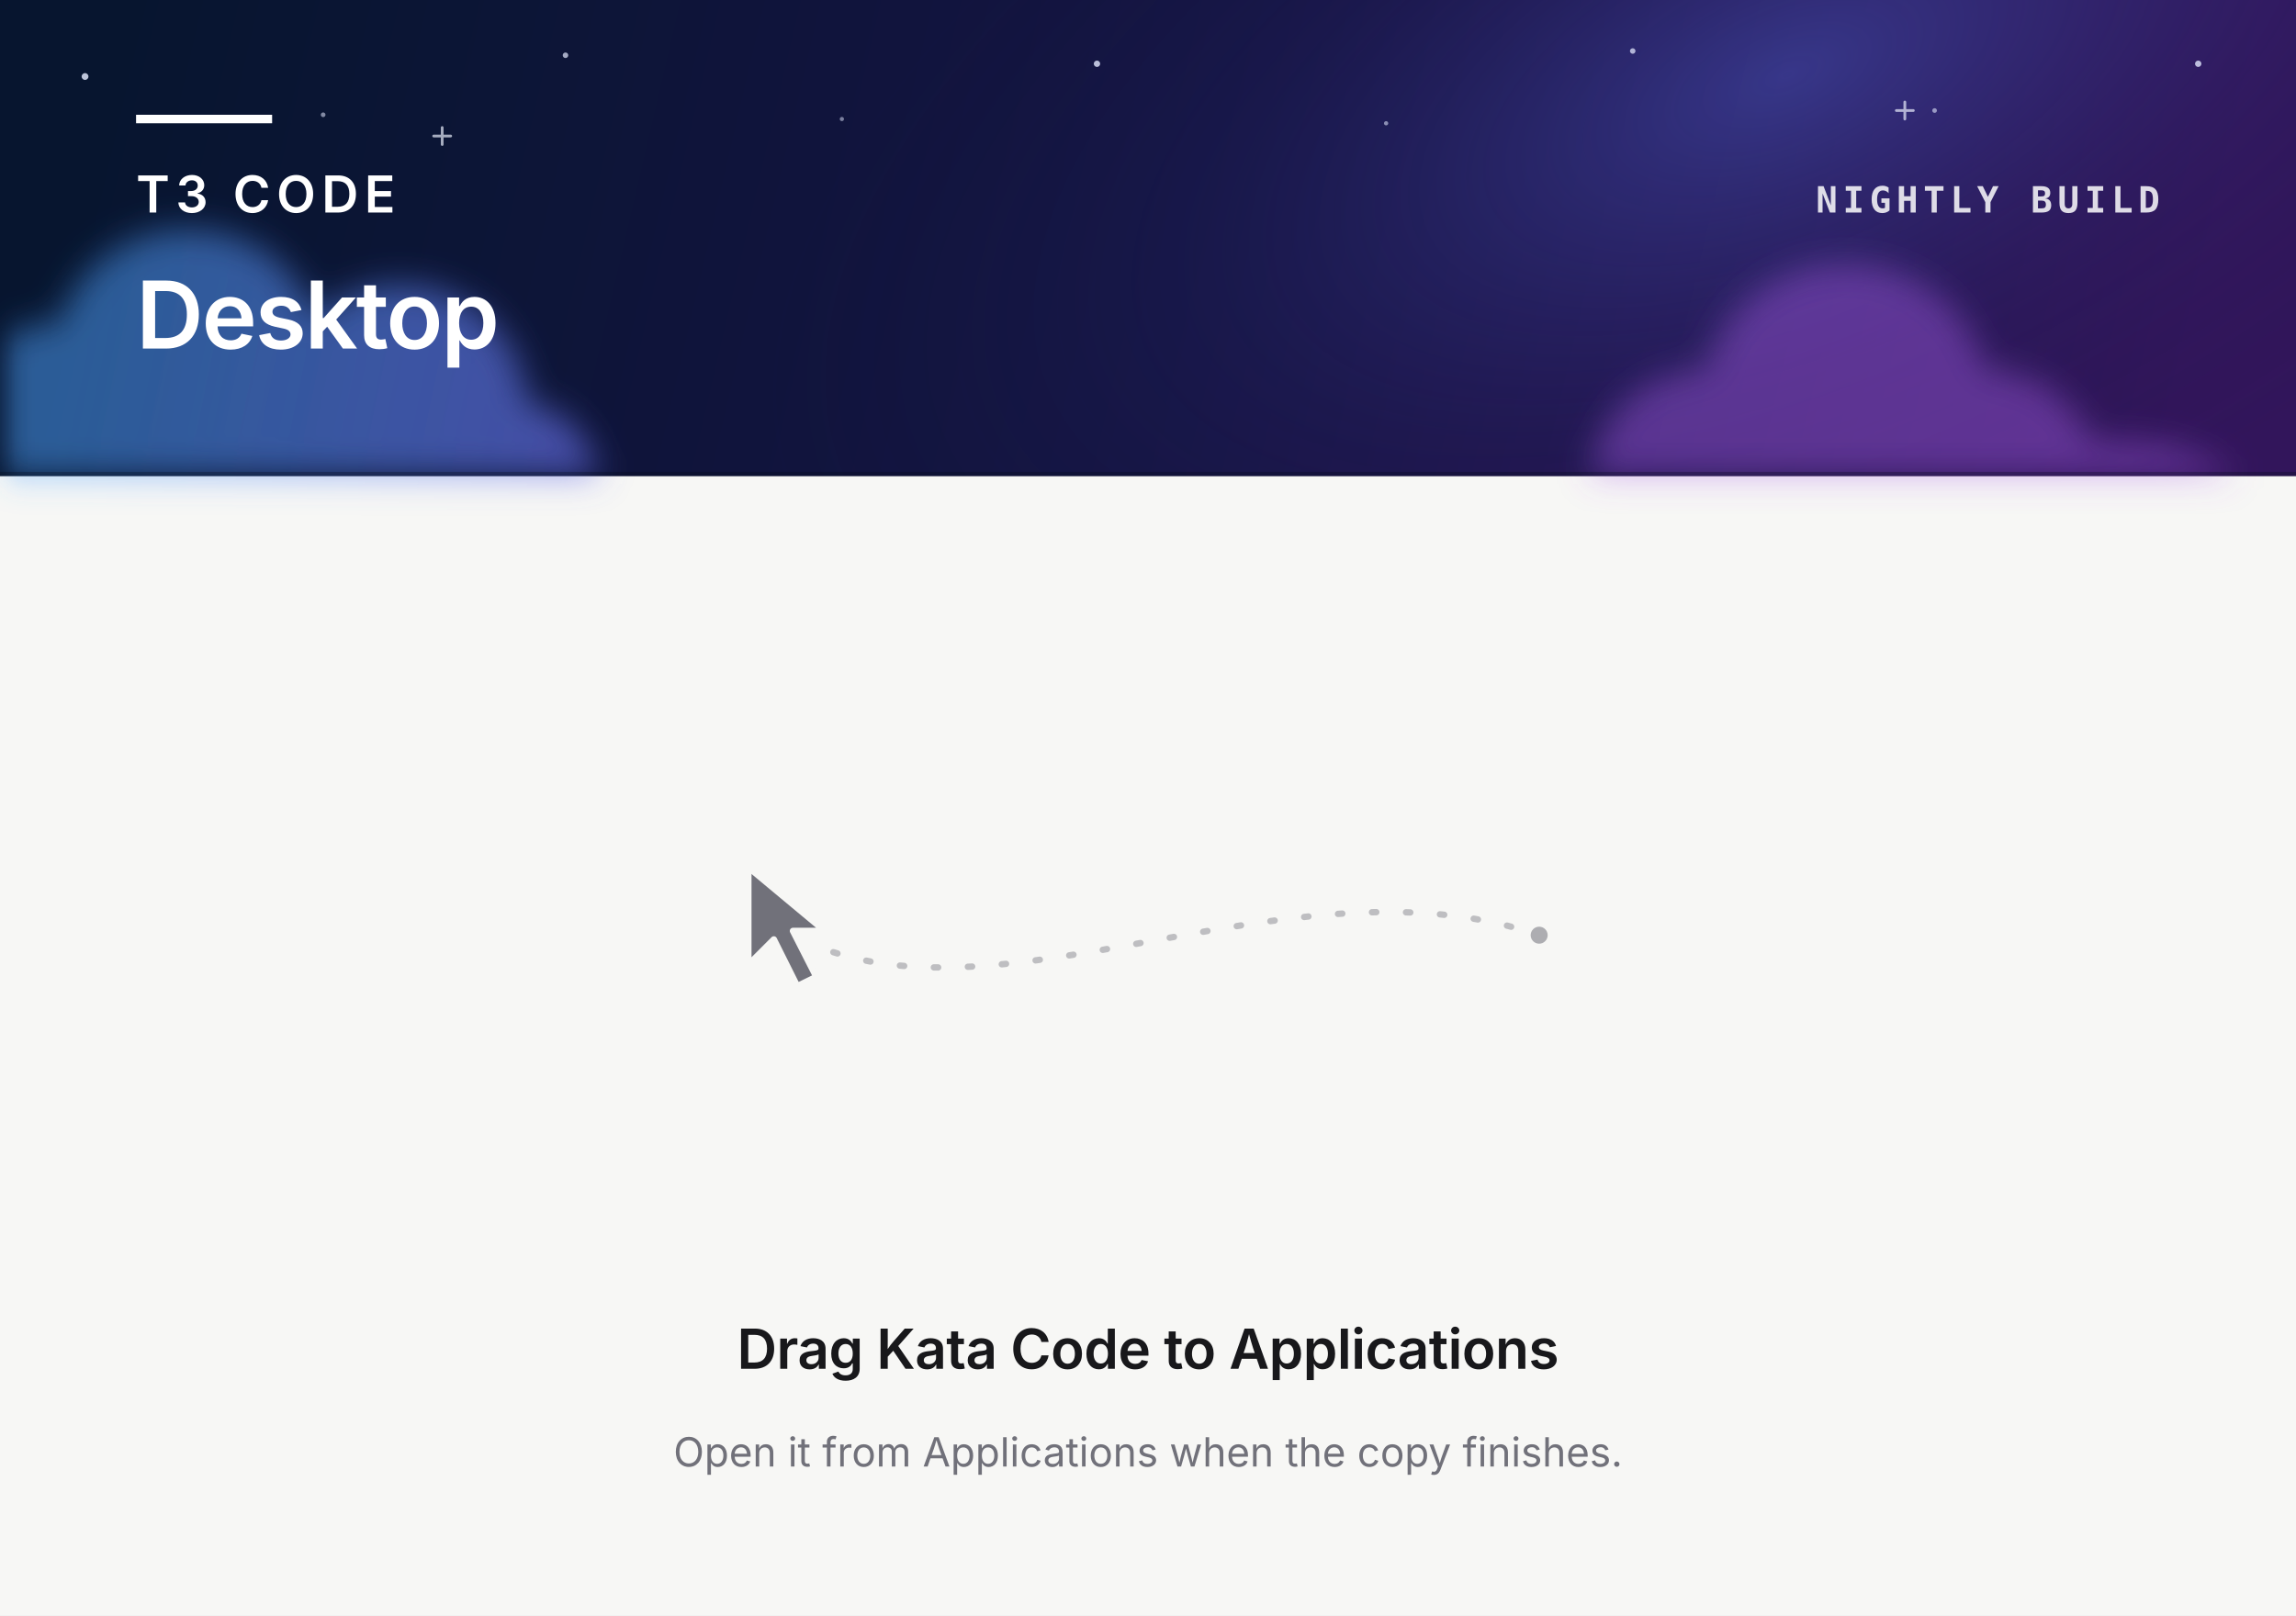
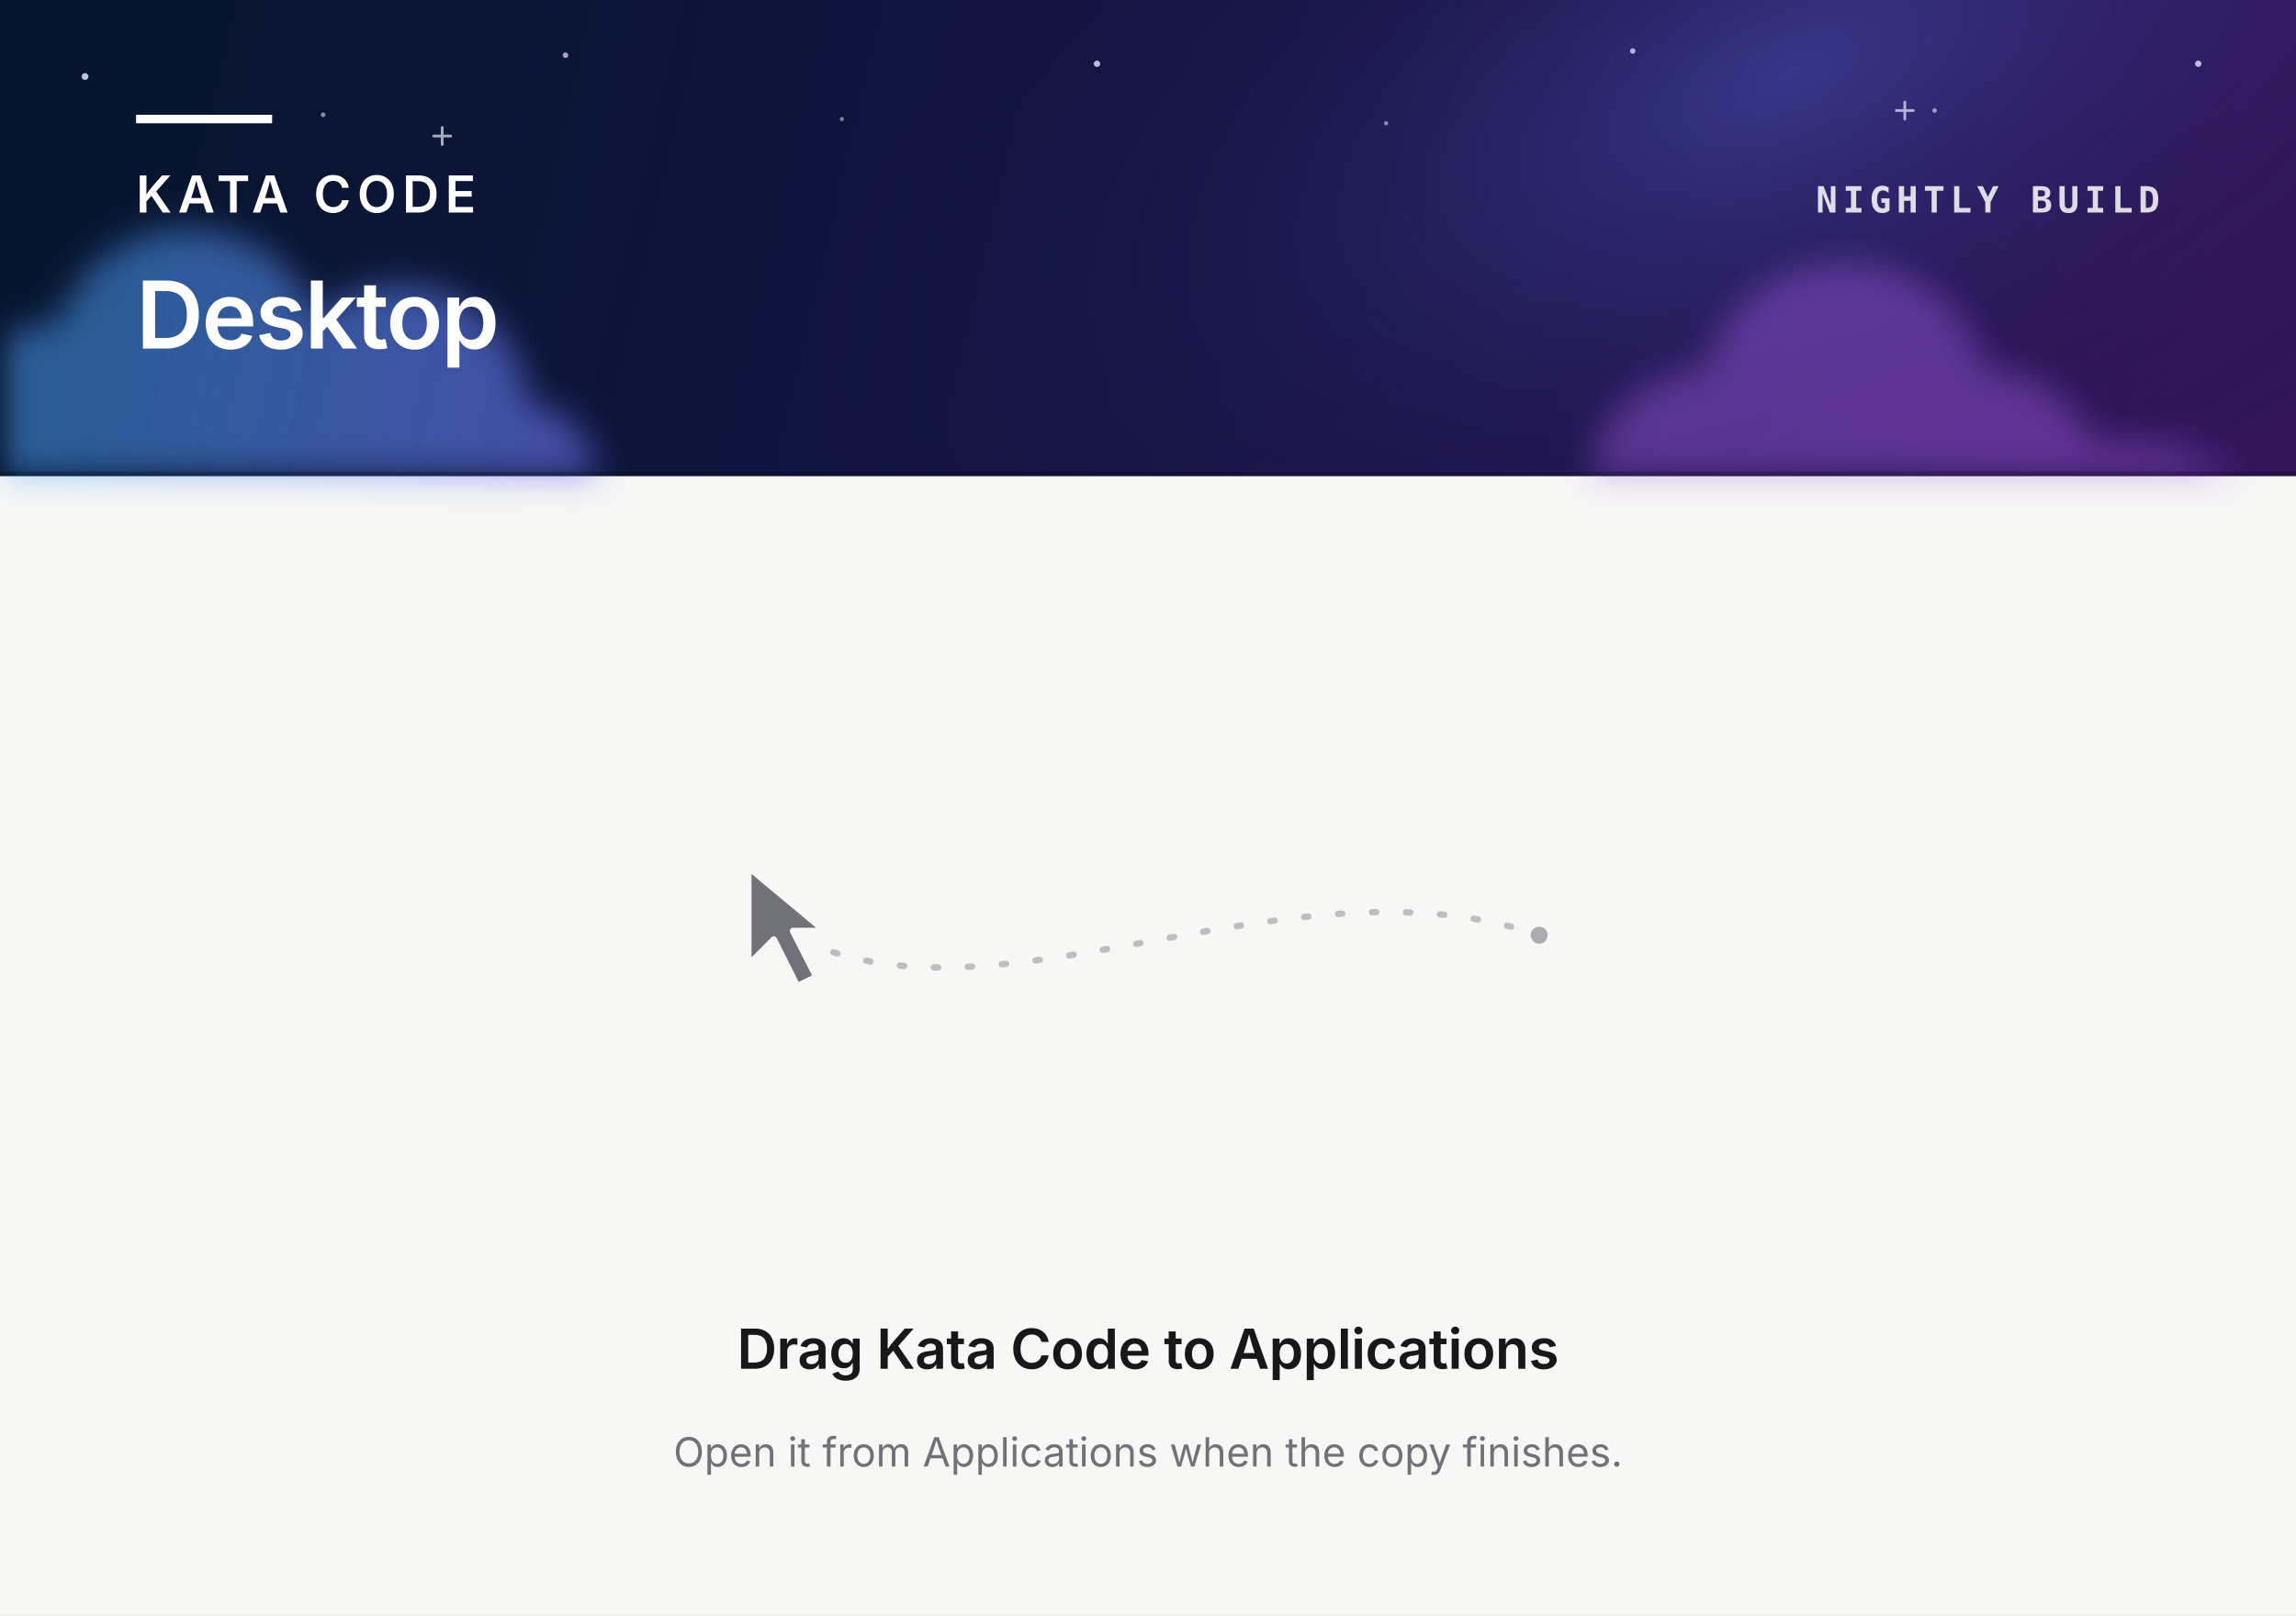
<svg xmlns="http://www.w3.org/2000/svg" width="1080" height="760" viewBox="0 0 540 380" fill="none">
  <defs>
    <linearGradient id="night-sky" x1="28" y1="0" x2="510" y2="112" gradientUnits="userSpaceOnUse">
      <stop stop-color="#07152F" />
      <stop offset="0.52" stop-color="#151443" />
      <stop offset="1" stop-color="#32155B" />
    </linearGradient>
    <radialGradient id="night-glow" cx="0" cy="0" r="1" gradientUnits="userSpaceOnUse" gradientTransform="translate(420 18) rotate(157) scale(260 126)">
      <stop stop-color="#5165D8" stop-opacity="0.42" />
      <stop offset="0.55" stop-color="#283075" stop-opacity="0.15" />
      <stop offset="1" stop-color="#111635" stop-opacity="0" />
    </radialGradient>
    <linearGradient id="night-cloud" x1="18" y1="62" x2="260" y2="112" gradientUnits="userSpaceOnUse">
      <stop stop-color="#4EA4FF" stop-opacity="0.5" />
      <stop offset="0.52" stop-color="#696FEA" stop-opacity="0.62" />
      <stop offset="1" stop-color="#A85BEA" stop-opacity="0.5" />
    </linearGradient>
    <filter id="night-soft" x="-24" y="35" width="588" height="101" filterUnits="userSpaceOnUse">
      <feGaussianBlur stdDeviation="4" />
    </filter>
  </defs>
  <rect width="540" height="380" fill="#F7F7F5" />
  <rect width="540" height="112" fill="url(#night-sky)" />
  <rect width="540" height="112" fill="url(#night-glow)" />
  <g fill="#E4EAFF">
    <circle cx="20" cy="18" r="0.8" opacity="0.82" />
    <circle cx="76" cy="27" r="0.55" opacity="0.55" />
    <circle cx="133" cy="13" r="0.65" opacity="0.7" />
    <circle cx="198" cy="28" r="0.5" opacity="0.5" />
    <circle cx="258" cy="15" r="0.75" opacity="0.8" />
    <circle cx="326" cy="29" r="0.5" opacity="0.55" />
    <circle cx="384" cy="12" r="0.65" opacity="0.72" />
    <circle cx="455" cy="26" r="0.55" opacity="0.58" />
    <circle cx="517" cy="15" r="0.75" opacity="0.78" />
  </g>
  <g stroke="#EEF2FF" stroke-linecap="round" stroke-width="0.65" opacity="0.68">
    <path d="M104 30V34M102 32H106" />
    <path d="M448 24V28M446 26H450" />
  </g>
  <g filter="url(#night-soft)">
    <path d="M-12 112V101C-12 87 0 76 14 76C18 63 30 54 44 54C58 54 70 62 74 75C79 70 86 67 94 67C110 67 123 79 124 95C132 96 138 101 141 112H-12Z" fill="url(#night-cloud)" />
    <path d="M374 112C375 98 387 87 401 87C405 72 418 62 434 62C450 62 463 72 467 87C478 87 488 94 492 104C506 103 518 106 526 112H374Z" fill="url(#night-cloud)" opacity="0.82" />
  </g>
  <path d="M0 111.5H540" stroke="#050A19" stroke-opacity="0.3" />
  <path d="M32 28H64" stroke="#FFFFFF" stroke-width="2" />
  <g font-family="-apple-system, BlinkMacSystemFont, sans-serif" fill="#FFFFFF">
-     <text x="32" y="50" font-size="12" font-weight="600" letter-spacing="1.4">T3 CODE</text>
+     <text x="32" y="50" font-size="12" font-weight="600" letter-spacing="1.4">KATA CODE</text>
    <text x="32" y="82" font-size="22" font-weight="600" letter-spacing="-0.45">Desktop</text>
    <text x="508" y="50" text-anchor="end" font-family="ui-monospace, SFMono-Regular, Menlo, monospace" font-size="8.5" font-weight="600" letter-spacing="1.2" opacity="0.84">NIGHTLY BUILD</text>
  </g>
  <path d="M196 224C242 239 307 201 362 220" stroke="#71717A" stroke-width="1.5" stroke-linecap="round" stroke-dasharray="1 7" opacity="0.42" />
  <circle cx="362" cy="220" r="2" fill="#71717A" opacity="0.55" />
  <path d="M176 204V227L182 221L187.5 232L192 229.8L186.5 219H194L176 204Z" fill="#71717A" stroke="#F7F7F5" stroke-width="1.5" stroke-linejoin="round" />
  <g font-family="-apple-system, BlinkMacSystemFont, sans-serif" text-anchor="middle">
    <text x="270" y="322" font-size="13" font-weight="600" letter-spacing="-0.1" fill="#18181B">Drag Kata Code to Applications</text>
    <text x="270" y="345" font-size="9.5" fill="#71717A">Open it from Applications when the copy finishes.</text>
  </g>
</svg>
